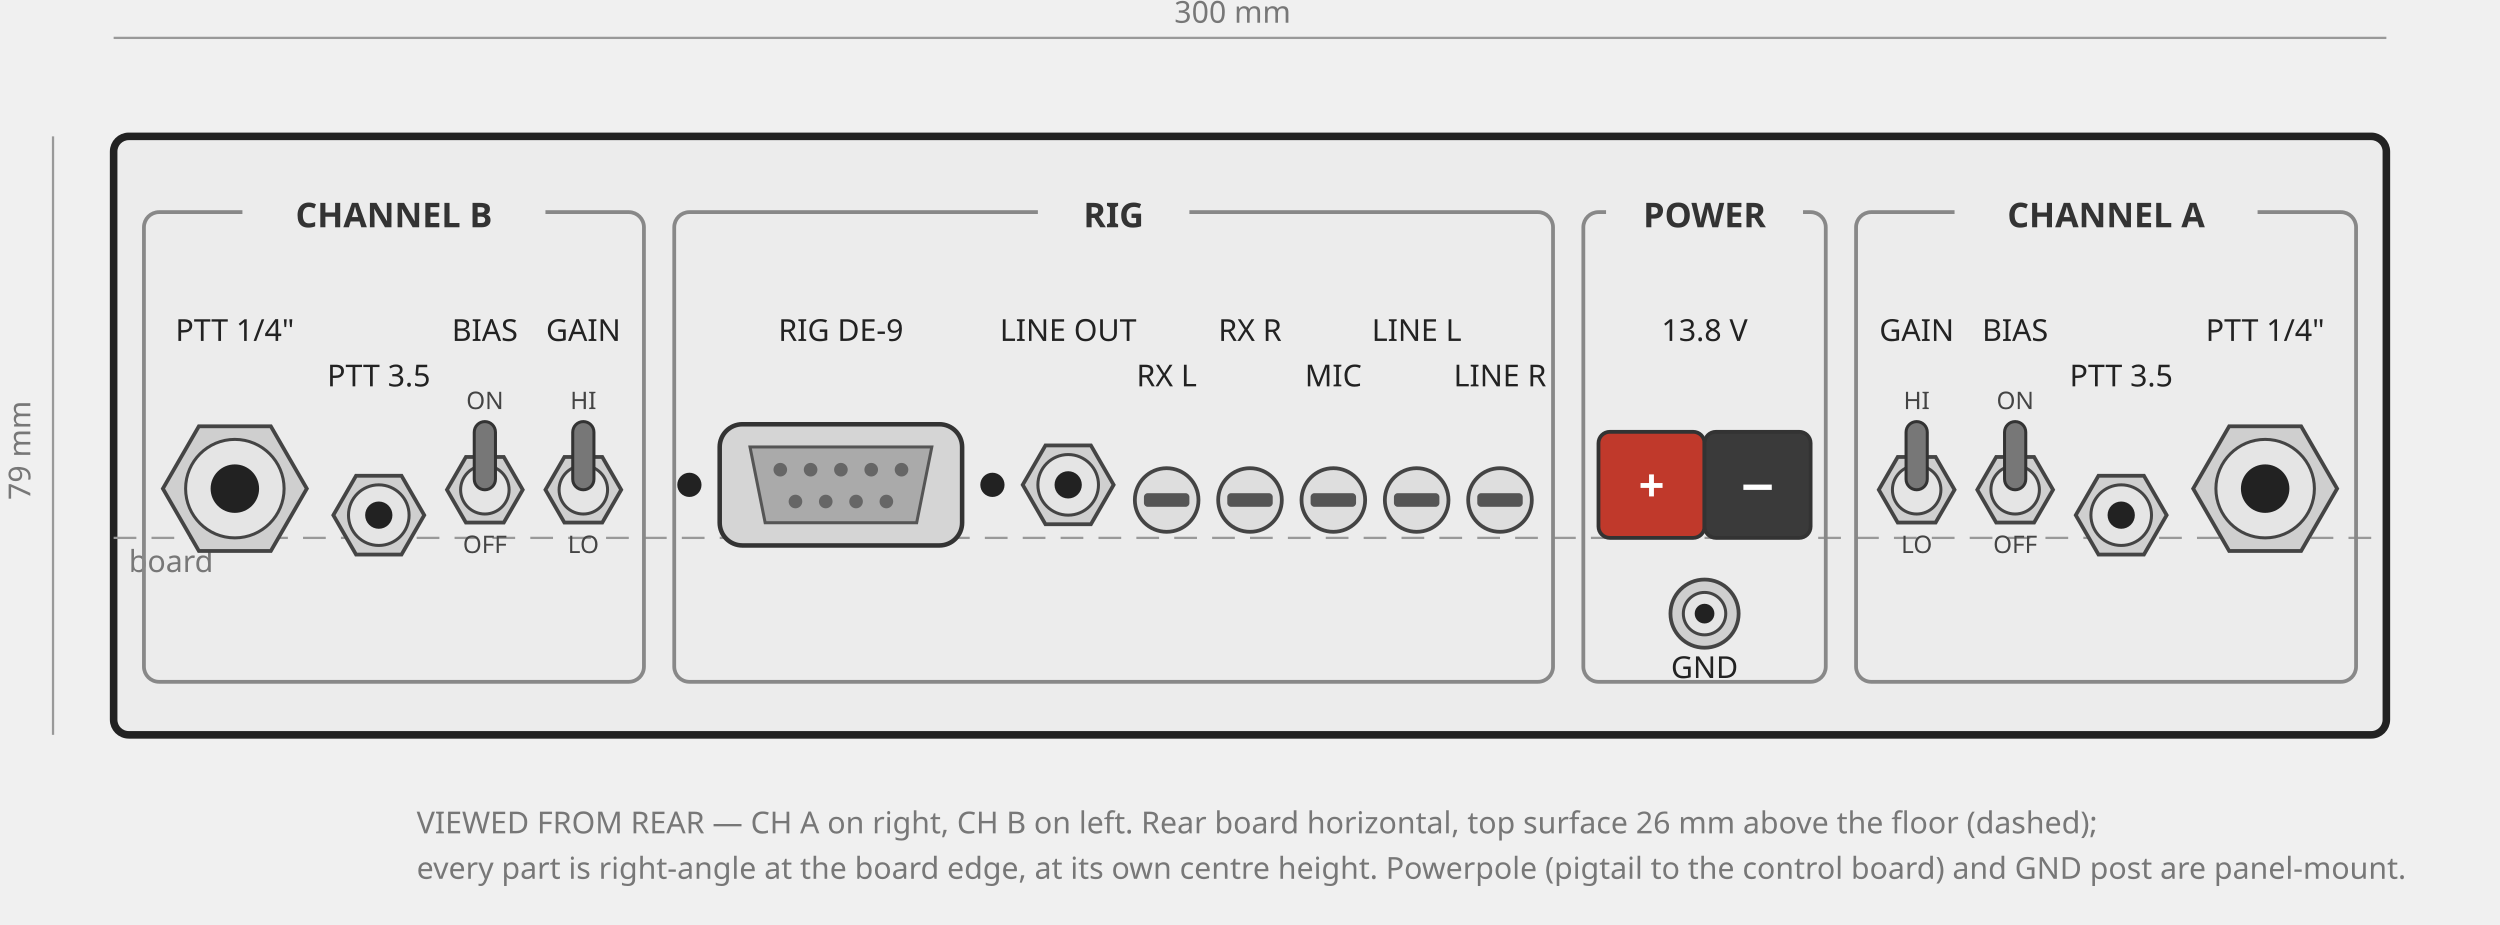
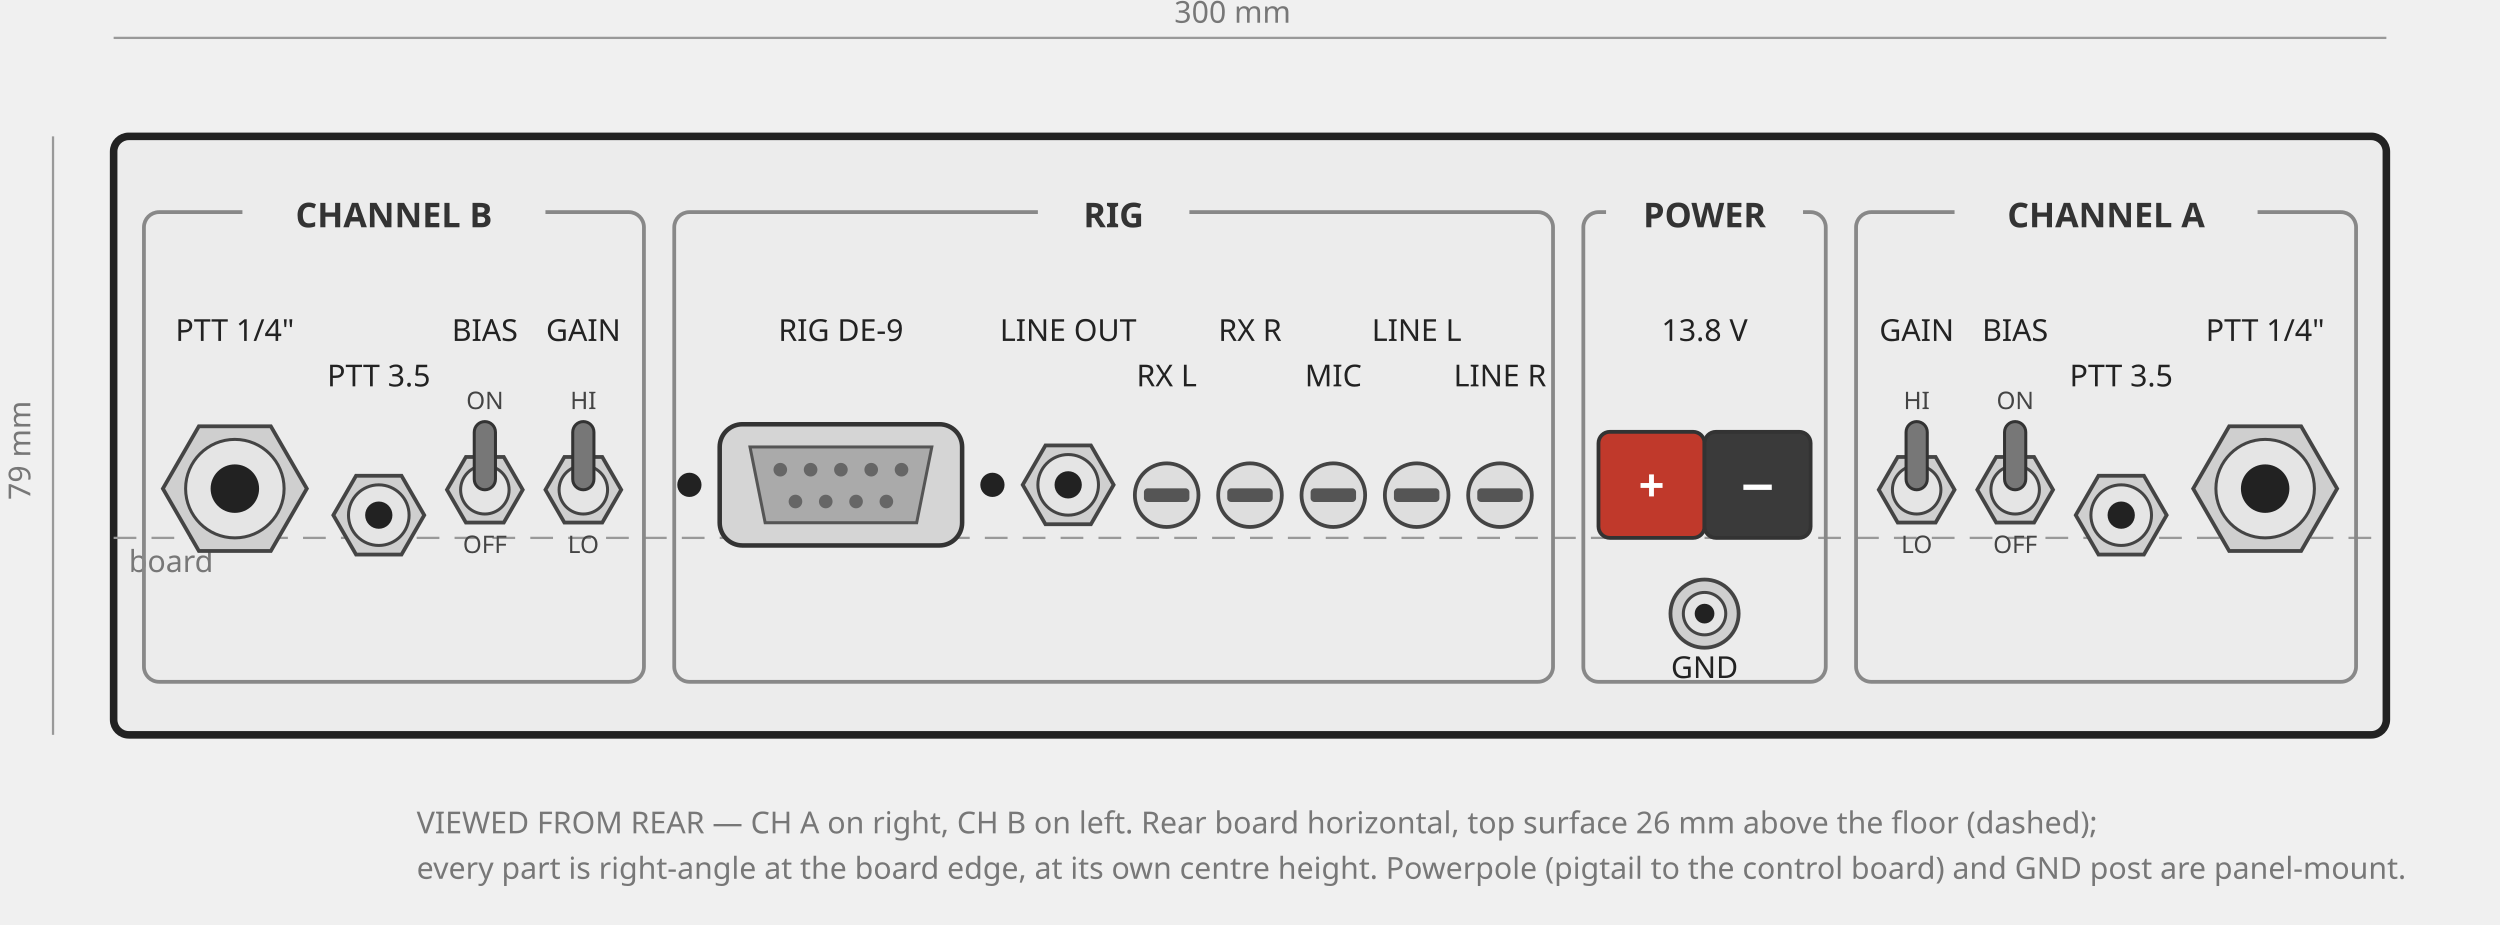
<svg xmlns="http://www.w3.org/2000/svg" viewBox="-15 -18 330 122" width="990" height="366">
  <style>
    .panel  { fill: #ececec; stroke: #222; stroke-width: 1; }
    .grp    { fill: none; stroke: #888; stroke-width: 0.5; }
    .gt     { font-size: 4.5px; font-weight: bold; text-anchor: middle; fill: #333; }
    .gtbg   { fill: #ececec; }
    .nut    { fill: #cfcfcf; stroke: #444; stroke-width: 0.5; }
    .bush   { fill: #e5e5e5; stroke: #444; stroke-width: 0.4; }
    .hole   { fill: #222; }
    .de9    { fill: #d5d5d5; stroke: #333; stroke-width: 0.6; }
    .pin    { fill: #666; }
    .ppP    { fill: #c0392b; stroke: #333; stroke-width: 0.5; }
    .ppN    { fill: #3a3a3a; stroke: #333; stroke-width: 0.5; }
    .trim   { fill: #dedede; stroke: #444; stroke-width: 0.5; }
    .slot   { fill: #555; }
    .bat    { fill: #777; stroke: #333; stroke-width: 0.4; }
    text    { font-family: sans-serif; fill: #222; }
    .lbl    { font-size: 4px; text-anchor: middle; }
    .pos    { font-size: 3.2px; text-anchor: middle; fill: #444; }
    .dim    { font-size: 4px; fill: #777; }
    .dimln  { stroke: #999; stroke-width: 0.3; }
    .wht    { font-size: 6px; font-weight: bold; text-anchor: middle; fill: #fff; }
  </style>
  <defs>
    <g id="j14">
      <polygon class="nut" points="9.5,0 4.75,8.23 -4.75,8.23 -9.5,0 -4.75,-8.23 4.75,-8.23" />
      <circle class="bush" r="6.5" />
      <circle class="hole" r="3.2" />
    </g>
    <g id="j35">
      <polygon class="nut" points="6,0 3,5.2 -3,5.2 -6,0 -3,-5.2 3,-5.2" />
      <circle class="bush" r="4" />
      <circle class="hole" r="1.8" />
    </g>
    <g id="trim">
      <circle class="trim" r="4.2" />
      <rect class="slot" x="-3" y="-0.9" width="6" height="1.8" rx="0.5" />
    </g>
    <g id="tog">
      <polygon class="nut" points="5,0 2.5,4.33 -2.5,4.33 -5,0 -2.5,-4.33 2.5,-4.33" />
      <circle class="bush" r="3.2" />
      <rect class="bat" x="-1.4" y="-9" width="2.8" height="9" rx="1.4" />
    </g>
  </defs>
  <rect class="panel" x="0" y="0" width="300" height="79" rx="2" />
  <line class="dimln" x1="0" y1="-13" x2="300" y2="-13" />
  <text class="dim" x="140" y="-15">300 mm</text>
  <line class="dimln" x1="-8" y1="0" x2="-8" y2="79" />
  <text class="dim" x="-11" y="48" transform="rotate(-90 -11 48)">79 mm</text>
  <text class="dim" x="40" y="92">VIEWED FROM REAR — CH A on right, CH B on left.  Rear board horizontal, top surface 26 mm above the floor (dashed);</text>
  <text class="dim" x="40" y="98">every part is right-angle at the board edge, at its own centre height. Powerpole (pigtail to the control board) and GND post are panel-mount.</text>
  <line class="dimln" x1="0" y1="53" x2="300" y2="53" stroke-dasharray="3 2" />
  <text class="dim" x="2" y="57.5">board</text>
  <rect class="grp" x="4" y="10" width="66" height="62" rx="2" />
  <rect class="gtbg" x="17.0" y="7.5" width="40" height="5" />
  <text class="gt" x="37.0" y="12">CHANNEL B</text>
  <use href="#j14" x="16" y="46.5" data-ref="J3204" />
  <text class="lbl" x="16" y="27">PTT 1/4"</text>
  <use href="#j35" x="35" y="50" data-ref="J3203" />
  <text class="lbl" x="35" y="33">PTT 3.5</text>
  <text class="lbl" x="49" y="27">BIAS</text>
  <use href="#tog" x="49" y="46.65" data-ref="SW3204" />
  <text class="pos" x="49" y="36">ON</text>
  <text class="pos" x="49" y="55">OFF</text>
  <text class="lbl" x="62" y="27">GAIN</text>
  <use href="#tog" x="62" y="46.65" data-ref="SW3202" />
  <text class="pos" x="62" y="36">HI</text>
  <text class="pos" x="62" y="55">LO</text>
  <rect class="grp" x="74" y="10" width="116" height="62" rx="2" />
  <rect class="gtbg" x="122.0" y="7.5" width="20" height="5" />
  <text class="gt" x="132.0" y="12">RIG</text>
  <g transform="translate(96,46)" data-ref="J3206">
    <rect class="de9" x="-16" y="-8" width="32" height="16" rx="3" />
    <path d="M -12,-5 L 12,-5 L 10,5 L -10,5 Z" fill="#aaa" stroke="#555" stroke-width="0.4" />
    <circle class="pin" cx="-8" cy="-2" r="0.9" />
    <circle class="pin" cx="-4" cy="-2" r="0.9" />
    <circle class="pin" cx="0" cy="-2" r="0.9" />
    <circle class="pin" cx="4" cy="-2" r="0.9" />
    <circle class="pin" cx="8" cy="-2" r="0.9" />
    <circle class="pin" cx="-6" cy="2.2" r="0.9" />
    <circle class="pin" cx="-2" cy="2.2" r="0.9" />
    <circle class="pin" cx="2" cy="2.2" r="0.9" />
    <circle class="pin" cx="6" cy="2.2" r="0.9" />
    <circle class="hole" cx="-20" cy="0" r="1.6" />
    <circle class="hole" cx="20" cy="0" r="1.6" />
  </g>
  <text class="lbl" x="96" y="27">RIG  DE-9</text>
  <use href="#j35" x="126" y="46" data-ref="J3303" />
  <text class="lbl" x="126" y="27">LINE OUT</text>
-   <use href="#trim" x="139" y="48" data-ref="RV3401" />
+   <use href="#trim" x="139" y="47.36" data-ref="RV3401" />
  <text class="lbl" x="139" y="33">RX L</text>
-   <use href="#trim" x="150" y="48" data-ref="RV3402" />
+   <use href="#trim" x="150" y="47.36" data-ref="RV3402" />
  <text class="lbl" x="150" y="27">RX R</text>
-   <use href="#trim" x="161" y="48" data-ref="RV3301" />
+   <use href="#trim" x="161" y="47.36" data-ref="RV3301" />
  <text class="lbl" x="161" y="33">MIC</text>
-   <use href="#trim" x="172" y="48" data-ref="RV3302" />
+   <use href="#trim" x="172" y="47.36" data-ref="RV3302" />
  <text class="lbl" x="172" y="27">LINE L</text>
-   <use href="#trim" x="183" y="48" data-ref="RV3303" />
+   <use href="#trim" x="183" y="47.36" data-ref="RV3303" />
  <text class="lbl" x="183" y="33">LINE R</text>
  <rect class="grp" x="194" y="10" width="32" height="62" rx="2" />
  <rect class="gtbg" x="197.0" y="7.5" width="26" height="5" />
  <text class="gt" x="210.0" y="12">POWER</text>
  <g transform="translate(210,46)">
    <rect class="ppP" x="-14" y="-7" width="14" height="14" rx="1.5" />
    <rect class="ppN" x="0" y="-7" width="14" height="14" rx="1.5" />
    <text class="wht" x="-7" y="2.2">+</text>
    <text class="wht" x="7" y="2.2">−</text>
  </g>
  <text class="lbl" x="210" y="27">13.8 V</text>
  <g transform="translate(210,63)">
    <circle class="nut" r="4.5" />
    <circle class="bush" r="2.8" />
    <circle class="hole" r="1.3" />
  </g>
  <text class="lbl" x="210" y="71.5">GND</text>
  <rect class="grp" x="230" y="10" width="66" height="62" rx="2" />
  <rect class="gtbg" x="243.0" y="7.5" width="40" height="5" />
  <text class="gt" x="263.0" y="12">CHANNEL A</text>
  <text class="lbl" x="238" y="27">GAIN</text>
  <use href="#tog" x="238" y="46.65" data-ref="SW3201" />
  <text class="pos" x="238" y="36">HI</text>
  <text class="pos" x="238" y="55">LO</text>
  <text class="lbl" x="251" y="27">BIAS</text>
  <use href="#tog" x="251" y="46.65" data-ref="SW3203" />
  <text class="pos" x="251" y="36">ON</text>
  <text class="pos" x="251" y="55">OFF</text>
  <use href="#j35" x="265" y="50" data-ref="J3201" />
  <text class="lbl" x="265" y="33">PTT 3.5</text>
  <use href="#j14" x="284" y="46.5" data-ref="J3202" />
  <text class="lbl" x="284" y="27">PTT 1/4"</text>
</svg>
